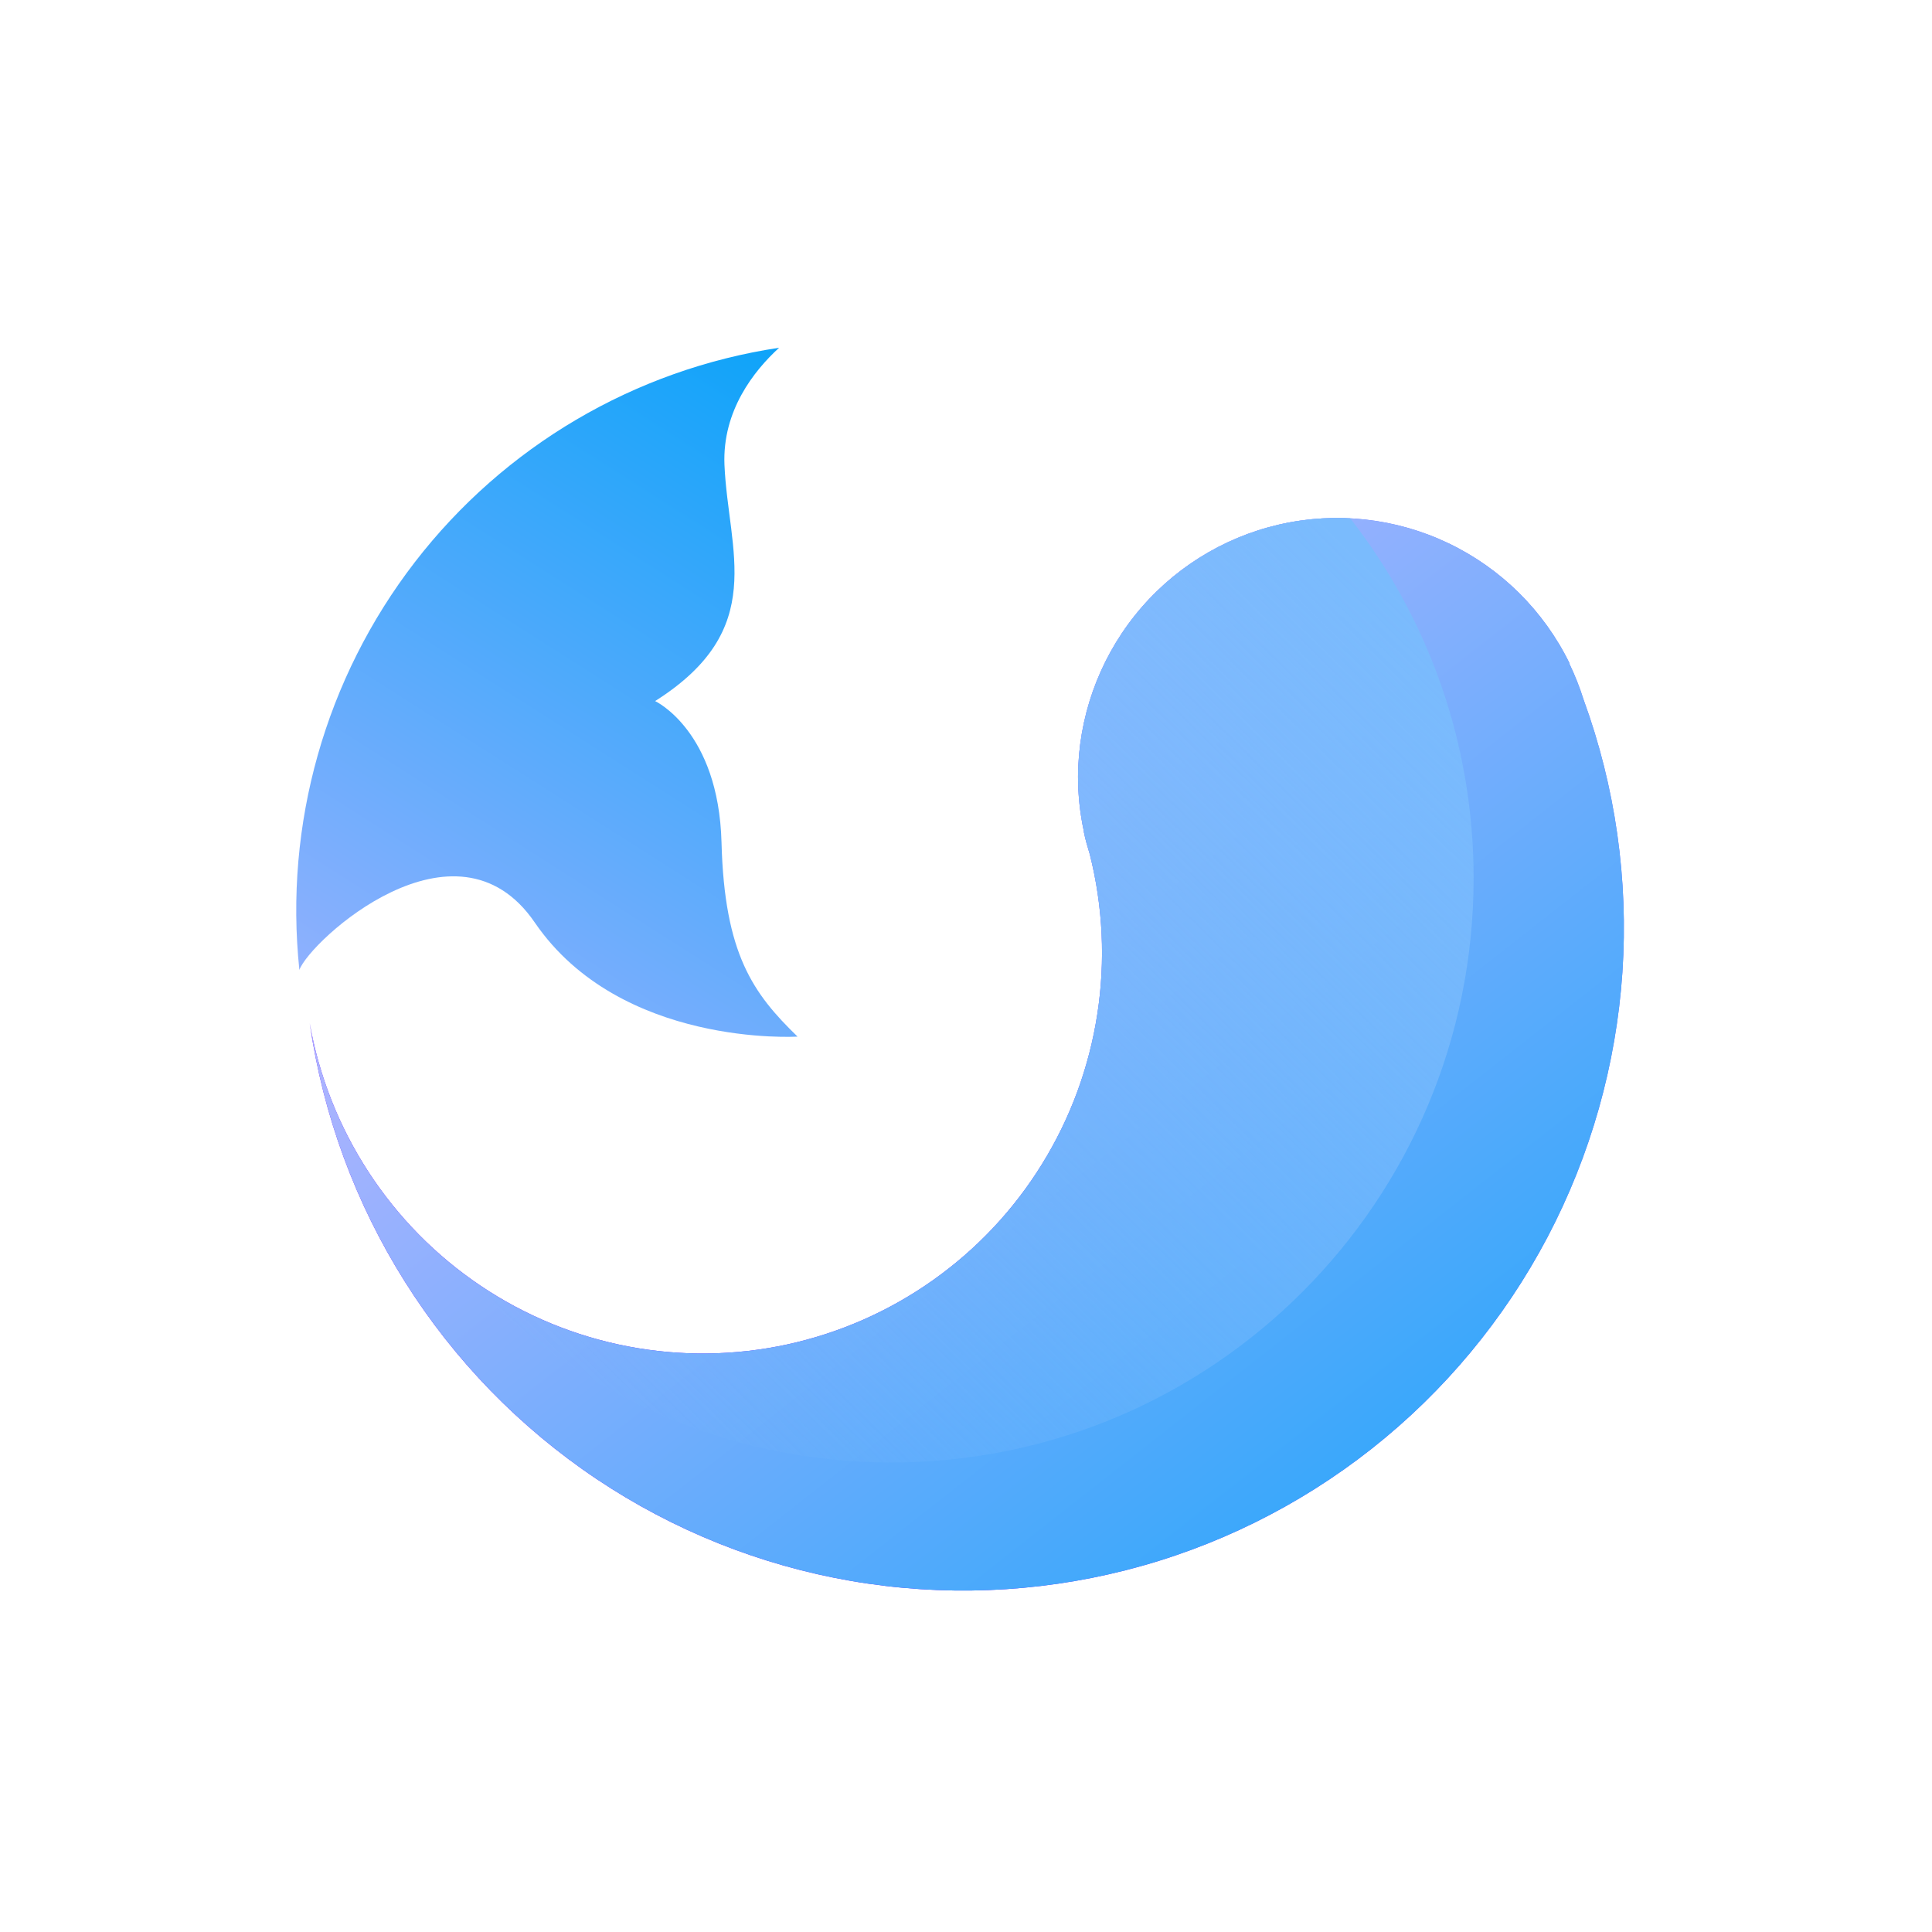
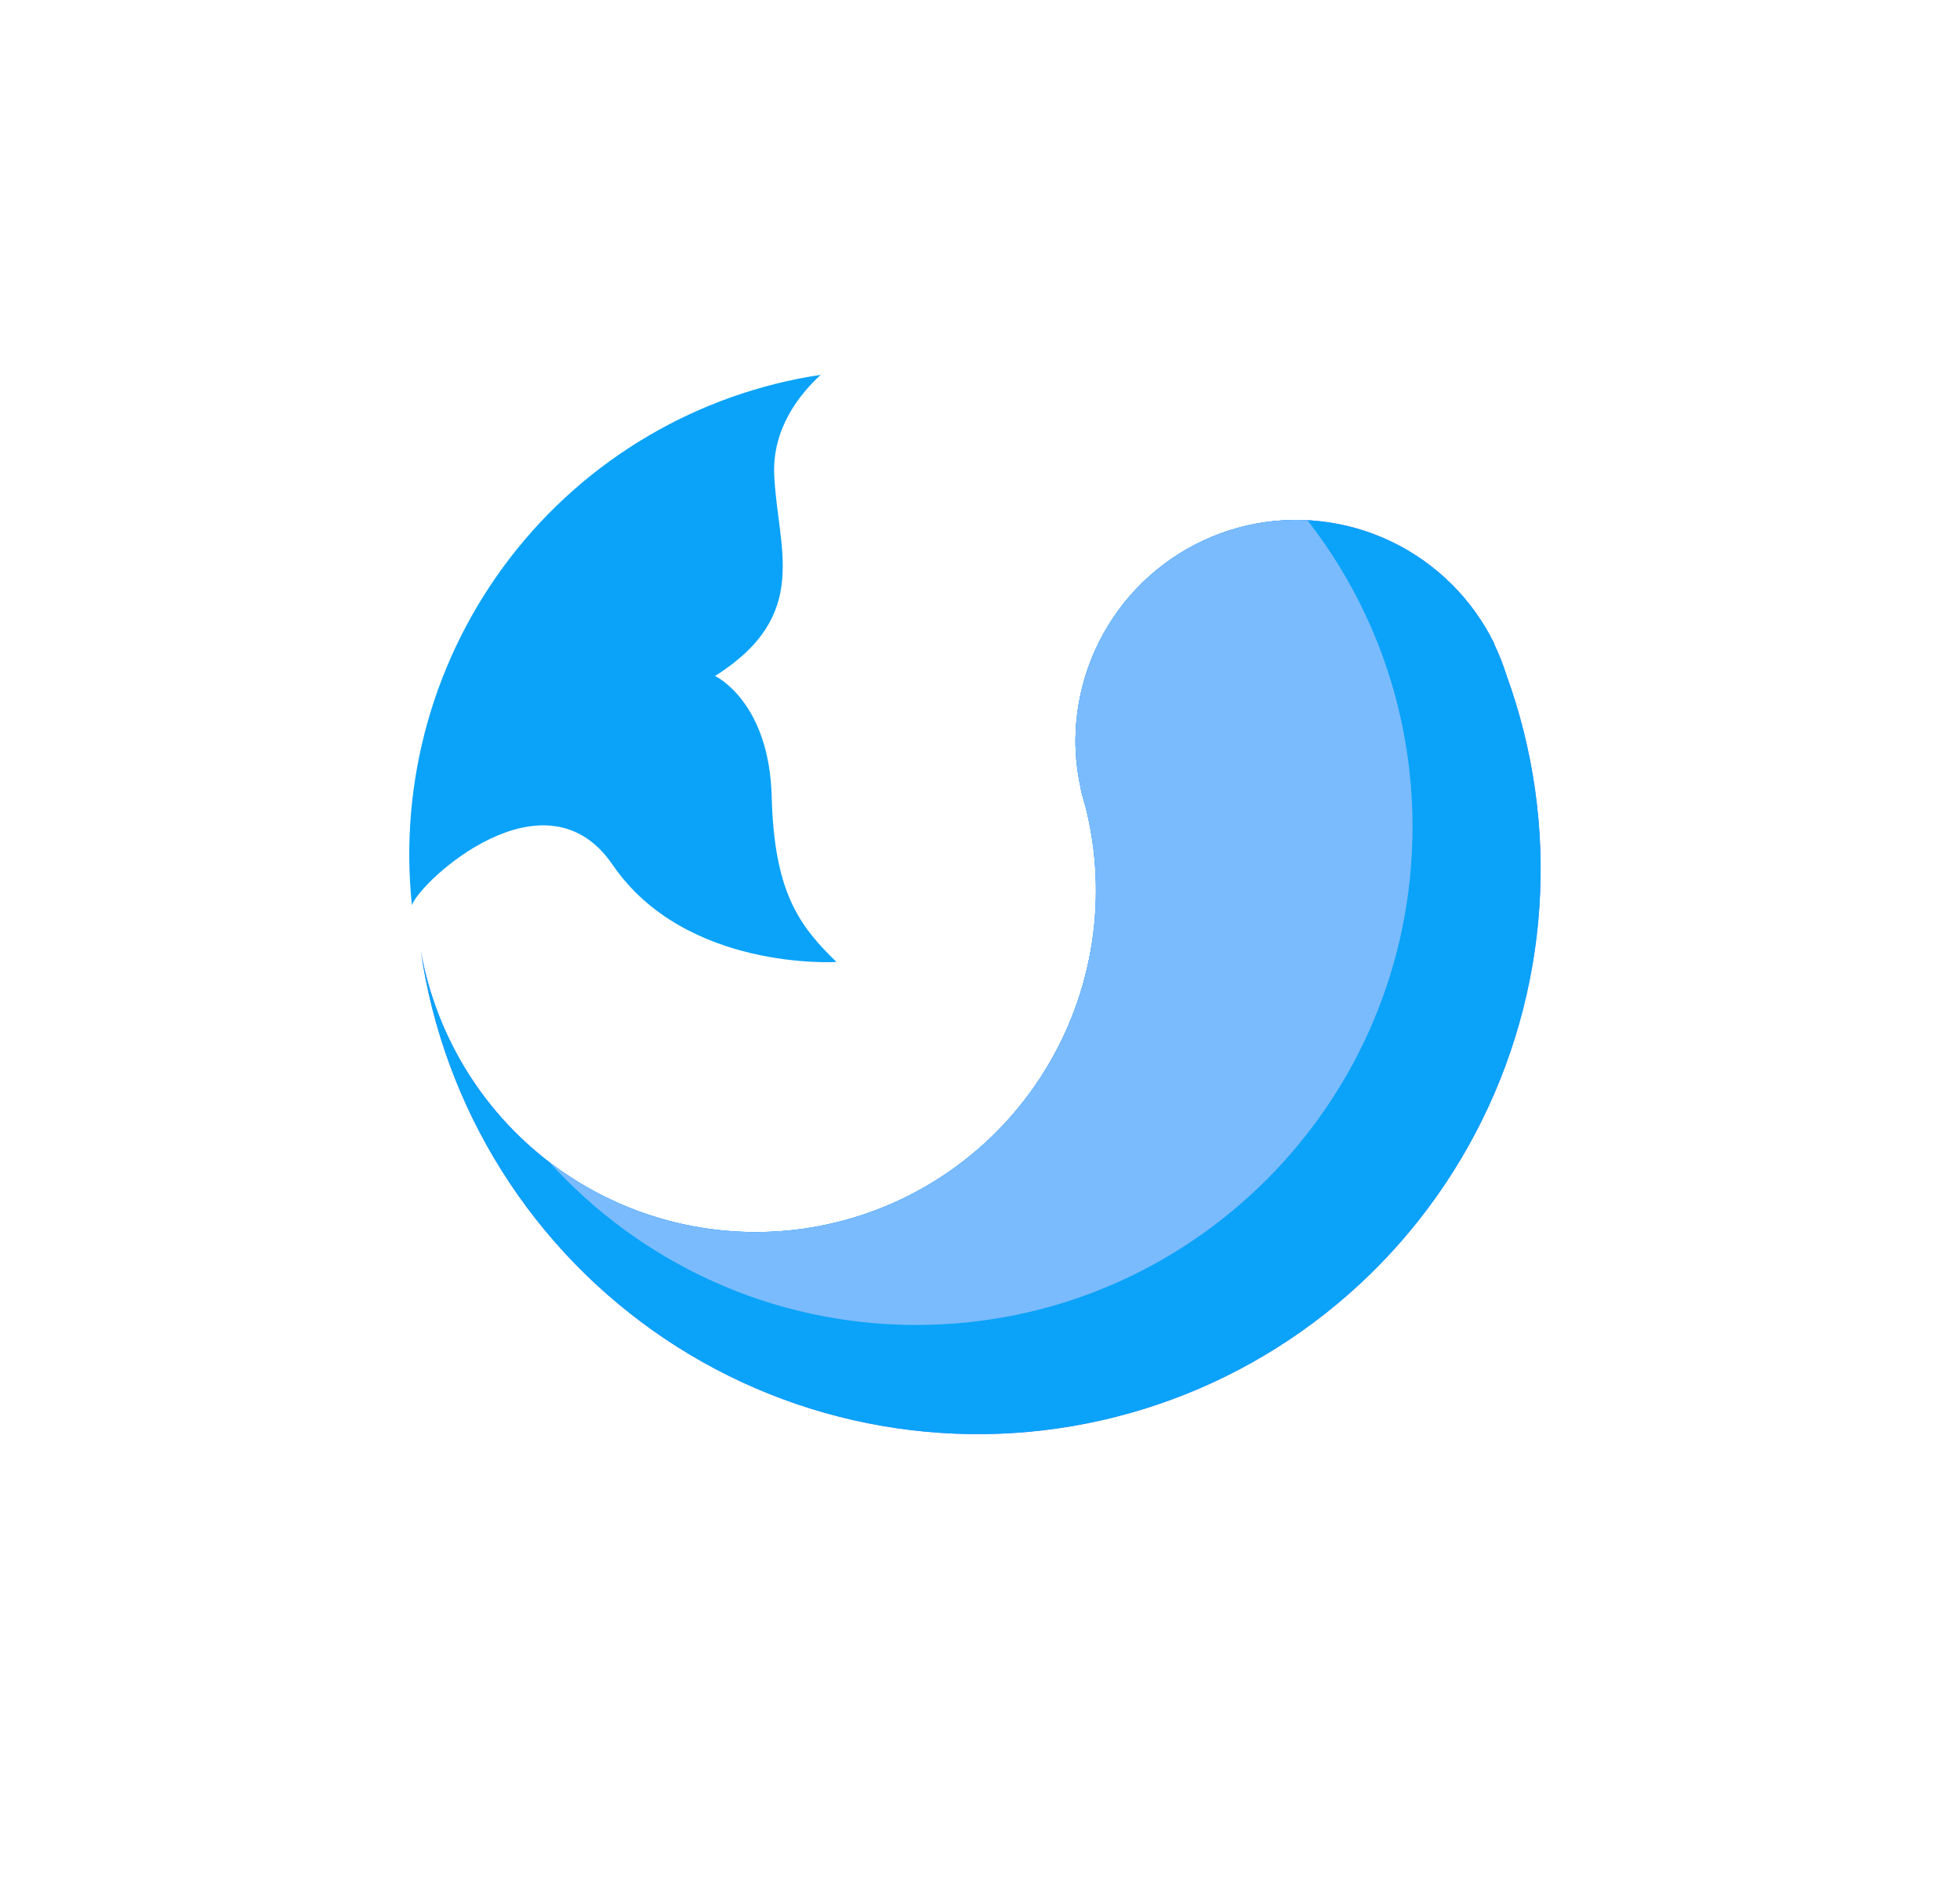
- <svg xmlns="http://www.w3.org/2000/svg" width="46" height="46" viewBox="0 0 46 46" fill="none">
-   <path d="M37.704 16.657C37.613 16.367 37.501 16.084 37.37 15.81V15.793C36.757 14.54 35.74 13.533 34.484 12.933C33.229 12.334 31.808 12.178 30.453 12.49C29.099 12.803 27.888 13.565 27.02 14.654C26.151 15.744 25.674 17.095 25.667 18.491C25.667 18.929 25.714 19.367 25.807 19.796C25.808 19.802 25.808 19.807 25.807 19.813C25.842 19.99 25.895 20.166 25.948 20.342C26.261 21.585 26.323 22.878 26.127 24.144C25.932 25.411 25.485 26.625 24.811 27.714C24.139 28.803 23.254 29.745 22.21 30.483C21.166 31.222 19.985 31.741 18.737 32.012C17.488 32.282 16.199 32.297 14.945 32.056C13.69 31.815 12.497 31.323 11.437 30.609C10.376 29.895 9.47 28.974 8.772 27.901C8.074 26.828 7.598 25.625 7.374 24.363C7.691 26.55 8.463 28.646 9.639 30.514C10.814 32.383 12.368 33.983 14.199 35.211C16.03 36.438 18.097 37.267 20.267 37.642C22.438 38.017 24.662 37.93 26.797 37.388C28.932 36.846 30.929 35.859 32.66 34.493C34.391 33.127 35.816 31.411 36.845 29.457C37.873 27.502 38.48 25.353 38.629 23.148C38.776 20.943 38.462 18.732 37.704 16.657Z" fill="url(#paint0_linear_174_3469)" />
-   <path d="M12.733 21.965C14.772 24.945 18.989 24.681 18.989 24.681C17.935 23.658 17.249 22.723 17.179 20.06C17.109 17.397 15.598 16.692 15.598 16.692C18.304 14.981 17.337 13.13 17.249 11.066C17.197 9.779 17.952 8.827 18.55 8.28C15.111 8.797 12.004 10.626 9.876 13.386C7.748 16.146 6.763 19.623 7.128 23.094C7.374 22.406 10.853 19.214 12.733 21.965Z" fill="url(#paint1_linear_174_3469)" />
-   <path d="M37.704 16.657C37.613 16.367 37.501 16.084 37.37 15.81V15.793C36.757 14.54 35.74 13.533 34.484 12.933C33.229 12.334 31.808 12.178 30.453 12.49C29.099 12.803 27.888 13.565 27.02 14.654C26.151 15.744 25.674 17.095 25.667 18.491C25.667 18.929 25.714 19.367 25.807 19.796C25.808 19.802 25.808 19.807 25.807 19.813C25.842 19.99 25.895 20.166 25.948 20.342C26.261 21.585 26.323 22.878 26.127 24.144C25.932 25.411 25.485 26.625 24.811 27.714C24.139 28.803 23.254 29.745 22.21 30.483C21.166 31.222 19.985 31.741 18.737 32.012C17.488 32.282 16.199 32.297 14.945 32.056C13.69 31.815 12.497 31.323 11.437 30.609C10.376 29.895 9.47 28.974 8.772 27.901C8.074 26.828 7.598 25.625 7.374 24.363C7.691 26.55 8.463 28.646 9.639 30.514C10.814 32.383 12.368 33.983 14.199 35.211C16.03 36.438 18.097 37.267 20.267 37.642C22.438 38.017 24.662 37.93 26.797 37.388C28.932 36.846 30.929 35.859 32.66 34.493C34.391 33.127 35.816 31.411 36.845 29.457C37.873 27.502 38.48 25.353 38.629 23.148C38.776 20.943 38.462 18.732 37.704 16.657Z" fill="url(#paint2_linear_174_3469)" />
-   <path fill-rule="evenodd" clip-rule="evenodd" d="M35.086 20.907C35.086 28.591 28.878 34.821 21.221 34.821C17.157 34.821 13.501 33.066 10.965 30.27C11.119 30.388 11.276 30.501 11.437 30.609C12.497 31.323 13.69 31.815 14.945 32.056C16.199 32.297 17.488 32.282 18.737 32.012C19.985 31.741 21.166 31.222 22.21 30.483C23.254 29.745 24.139 28.803 24.811 27.714C25.485 26.625 25.932 25.411 26.127 24.144C26.323 22.878 26.262 21.585 25.948 20.342C25.895 20.166 25.842 19.99 25.807 19.813C25.808 19.807 25.808 19.802 25.807 19.796C25.714 19.367 25.667 18.929 25.667 18.491C25.674 17.095 26.151 15.744 27.02 14.654C27.889 13.565 29.099 12.803 30.453 12.49C31.012 12.361 31.583 12.312 32.148 12.341C33.989 14.703 35.086 17.676 35.086 20.907Z" fill="url(#paint3_linear_174_3469)" />
+ <svg xmlns="http://www.w3.org/2000/svg" width="50" height="48" viewBox="0 0 50 48" fill="none">
+   <g filter="url(#filter0_d_1389_155)">
+     <path d="M38.426 17.208C38.343 16.944 38.241 16.685 38.121 16.435V16.419C37.561 15.276 36.632 14.356 35.486 13.809C34.34 13.261 33.043 13.119 31.806 13.404C30.569 13.689 29.464 14.386 28.67 15.38C27.877 16.375 27.442 17.609 27.435 18.883C27.435 19.283 27.478 19.683 27.564 20.074C27.564 20.08 27.564 20.085 27.564 20.09C27.596 20.251 27.644 20.412 27.692 20.573C27.978 21.708 28.034 22.888 27.856 24.044C27.677 25.201 27.269 26.309 26.654 27.304C26.04 28.298 25.232 29.158 24.279 29.832C23.326 30.507 22.248 30.981 21.108 31.228C19.968 31.475 18.791 31.488 17.645 31.268C16.5 31.048 15.411 30.599 14.443 29.947C13.474 29.296 12.647 28.455 12.009 27.475C11.372 26.495 10.938 25.396 10.733 24.244C11.023 26.241 11.727 28.155 12.801 29.861C13.874 31.567 15.293 33.028 16.965 34.149C18.636 35.27 20.524 36.026 22.506 36.368C24.487 36.711 26.518 36.632 28.467 36.137C30.416 35.642 32.24 34.741 33.82 33.493C35.401 32.246 36.702 30.679 37.641 28.895C38.58 27.111 39.135 25.148 39.27 23.135C39.405 21.122 39.117 19.103 38.426 17.208Z" fill="#6378FF" />
+     <path d="M15.627 22.055C17.488 24.776 21.338 24.535 21.338 24.535C20.376 23.601 19.75 22.747 19.686 20.316C19.622 17.885 18.242 17.241 18.242 17.241C20.713 15.679 19.83 13.988 19.75 12.104C19.702 10.929 20.392 10.059 20.937 9.56C17.797 10.032 14.96 11.702 13.017 14.222C11.075 16.742 10.176 19.917 10.508 23.085C10.733 22.457 13.91 19.543 15.627 22.055Z" fill="#0AA3F9" />
+     <path d="M38.426 17.208C38.343 16.944 38.241 16.685 38.121 16.435V16.419C37.561 15.276 36.632 14.356 35.486 13.809C34.34 13.261 33.043 13.119 31.806 13.404C30.569 13.689 29.464 14.386 28.67 15.38C27.877 16.375 27.442 17.609 27.435 18.883C27.435 19.283 27.478 19.683 27.564 20.074C27.564 20.08 27.564 20.085 27.564 20.09C27.596 20.251 27.644 20.412 27.692 20.573C27.978 21.708 28.034 22.888 27.856 24.044C27.677 25.201 27.269 26.309 26.654 27.304C26.04 28.298 25.232 29.158 24.279 29.832C23.326 30.507 22.248 30.981 21.108 31.228C19.968 31.475 18.791 31.488 17.645 31.268C16.5 31.048 15.411 30.599 14.443 29.947C13.474 29.296 12.647 28.455 12.009 27.475C11.372 26.495 10.938 25.396 10.733 24.244C11.023 26.241 11.727 28.155 12.801 29.861C13.874 31.567 15.293 33.028 16.965 34.149C18.636 35.27 20.524 36.026 22.506 36.368C24.487 36.711 26.518 36.632 28.467 36.137C30.416 35.642 32.24 34.741 33.82 33.493C35.401 32.246 36.702 30.679 37.641 28.895C38.58 27.111 39.135 25.148 39.27 23.135C39.405 21.122 39.117 19.103 38.426 17.208Z" fill="#0AA3F9" />
+     <path fill-rule="evenodd" clip-rule="evenodd" d="M36.034 21.089C36.034 28.105 30.367 33.793 23.375 33.793C19.663 33.793 16.324 32.19 14.009 29.636C14.15 29.744 14.295 29.848 14.443 29.948C15.411 30.599 16.5 31.049 17.646 31.269C18.791 31.489 19.968 31.475 21.108 31.228C22.248 30.982 23.326 30.507 24.279 29.833C25.232 29.158 26.04 28.298 26.655 27.304C27.269 26.31 27.678 25.201 27.856 24.045C28.034 22.888 27.978 21.708 27.692 20.574C27.644 20.413 27.596 20.252 27.564 20.091C27.564 20.085 27.564 20.08 27.564 20.075C27.479 19.683 27.435 19.284 27.435 18.883C27.442 17.609 27.877 16.375 28.671 15.38C29.464 14.386 30.569 13.69 31.806 13.404C32.316 13.287 32.836 13.242 33.352 13.268C35.033 15.424 36.034 18.139 36.034 21.089Z" fill="#7ABBFD" />
+   </g>
  <defs>
-     <linearGradient id="paint0_linear_174_3469" x1="36.219" y1="14.156" x2="13.707" y2="35.242" gradientUnits="userSpaceOnUse">
-       <stop stop-color="#6378FF" />
-       <stop offset="1" stop-color="#6312FF" />
-     </linearGradient>
-     <linearGradient id="paint1_linear_174_3469" x1="16.652" y1="6.426" x2="3.349" y2="27.327" gradientUnits="userSpaceOnUse">
-       <stop stop-color="#0AA3F9" />
-       <stop offset="1" stop-color="#B5B4FF" />
-     </linearGradient>
-     <linearGradient id="paint2_linear_174_3469" x1="43.32" y1="38.585" x2="22.095" y2="11.521" gradientUnits="userSpaceOnUse">
-       <stop stop-color="#0AA3F9" />
-       <stop offset="1" stop-color="#B5B4FF" />
-     </linearGradient>
-     <linearGradient id="paint3_linear_174_3469" x1="31.391" y1="12.339" x2="11.778" y2="32.306" gradientUnits="userSpaceOnUse">
-       <stop stop-color="#7ABBFD" />
-       <stop offset="1" stop-color="#7ABBFD" stop-opacity="0" />
-     </linearGradient>
+     <filter id="filter0_d_1389_155" x="0.44" y="0.61" width="48.862" height="47.018" filterUnits="userSpaceOnUse" color-interpolation-filters="sRGB">
+       <feFlood flood-opacity="0" result="BackgroundImageFix" />
+       <feColorMatrix in="SourceAlpha" type="matrix" values="0 0 0 0 0 0 0 0 0 0 0 0 0 0 0 0 0 0 127 0" result="hardAlpha" />
+       <feOffset dy="1.05" />
+       <feGaussianBlur stdDeviation="5" />
+       <feComposite in2="hardAlpha" operator="out" />
+       <feColorMatrix type="matrix" values="0 0 0 0 1 0 0 0 0 1 0 0 0 0 1 0 0 0 0.25 0" />
+       <feBlend mode="normal" in2="BackgroundImageFix" result="effect1_dropShadow_1389_155" />
+       <feBlend mode="normal" in="SourceGraphic" in2="effect1_dropShadow_1389_155" result="shape" />
+     </filter>
  </defs>
</svg>
